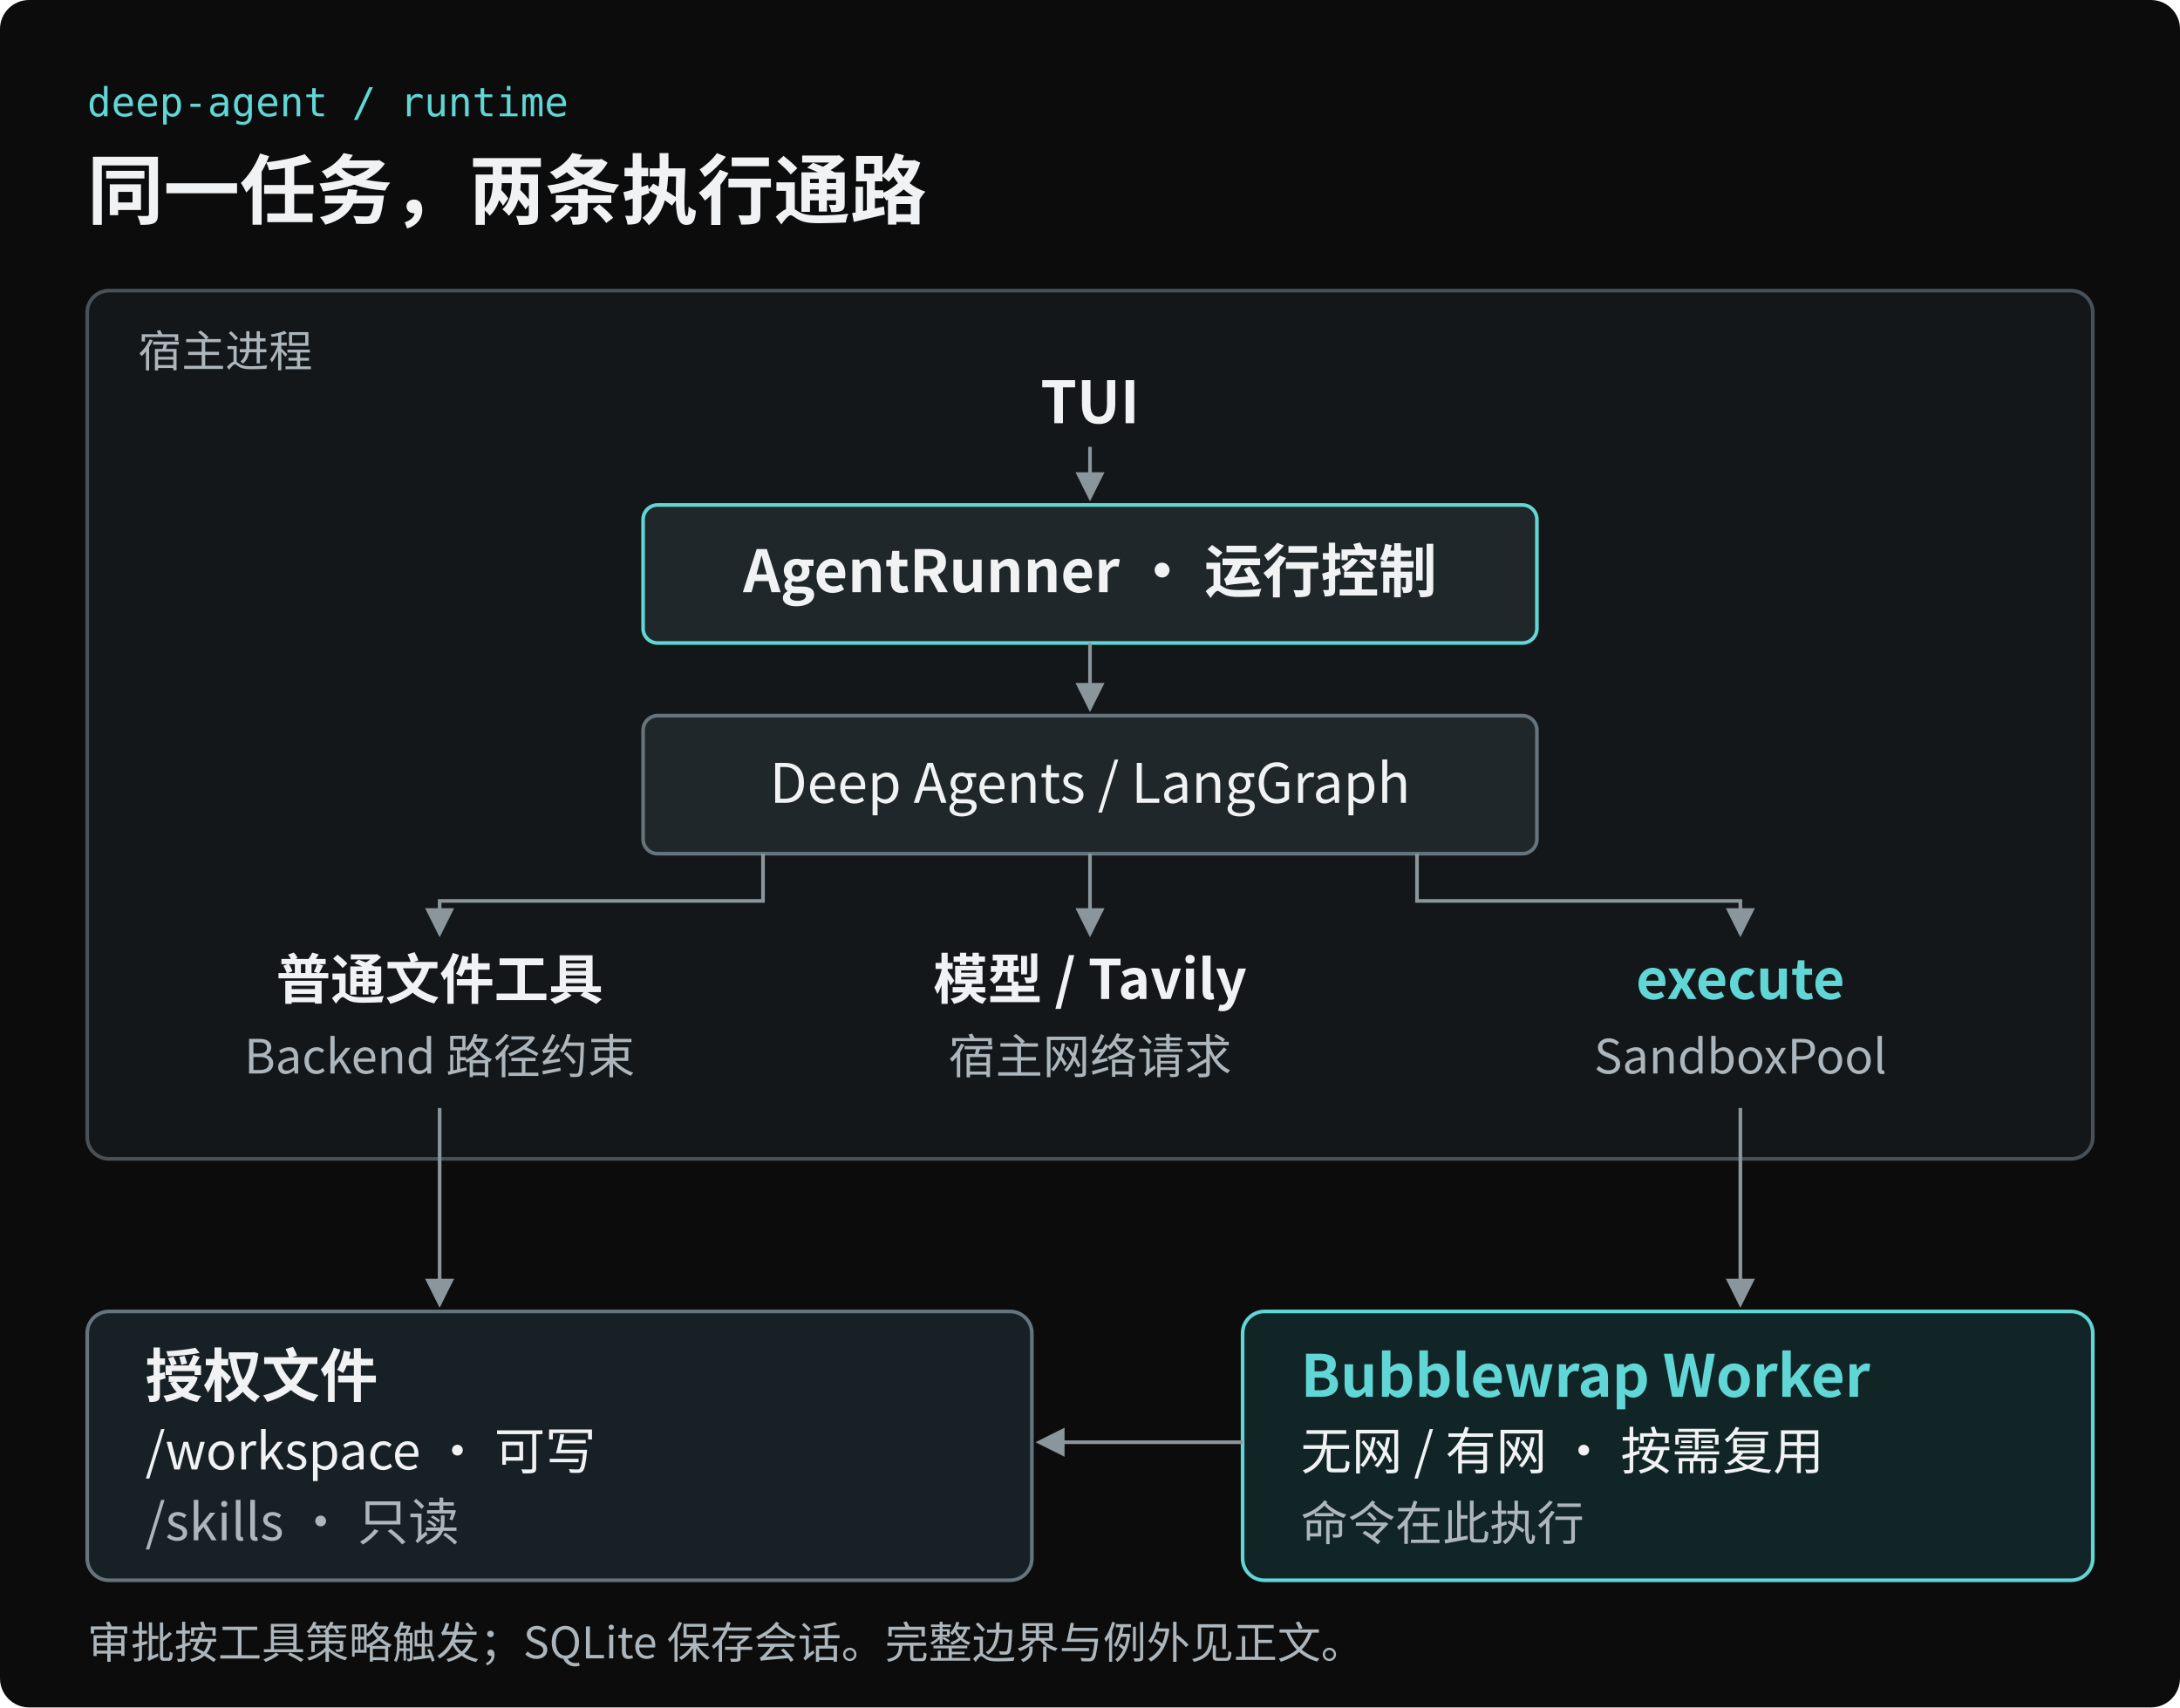
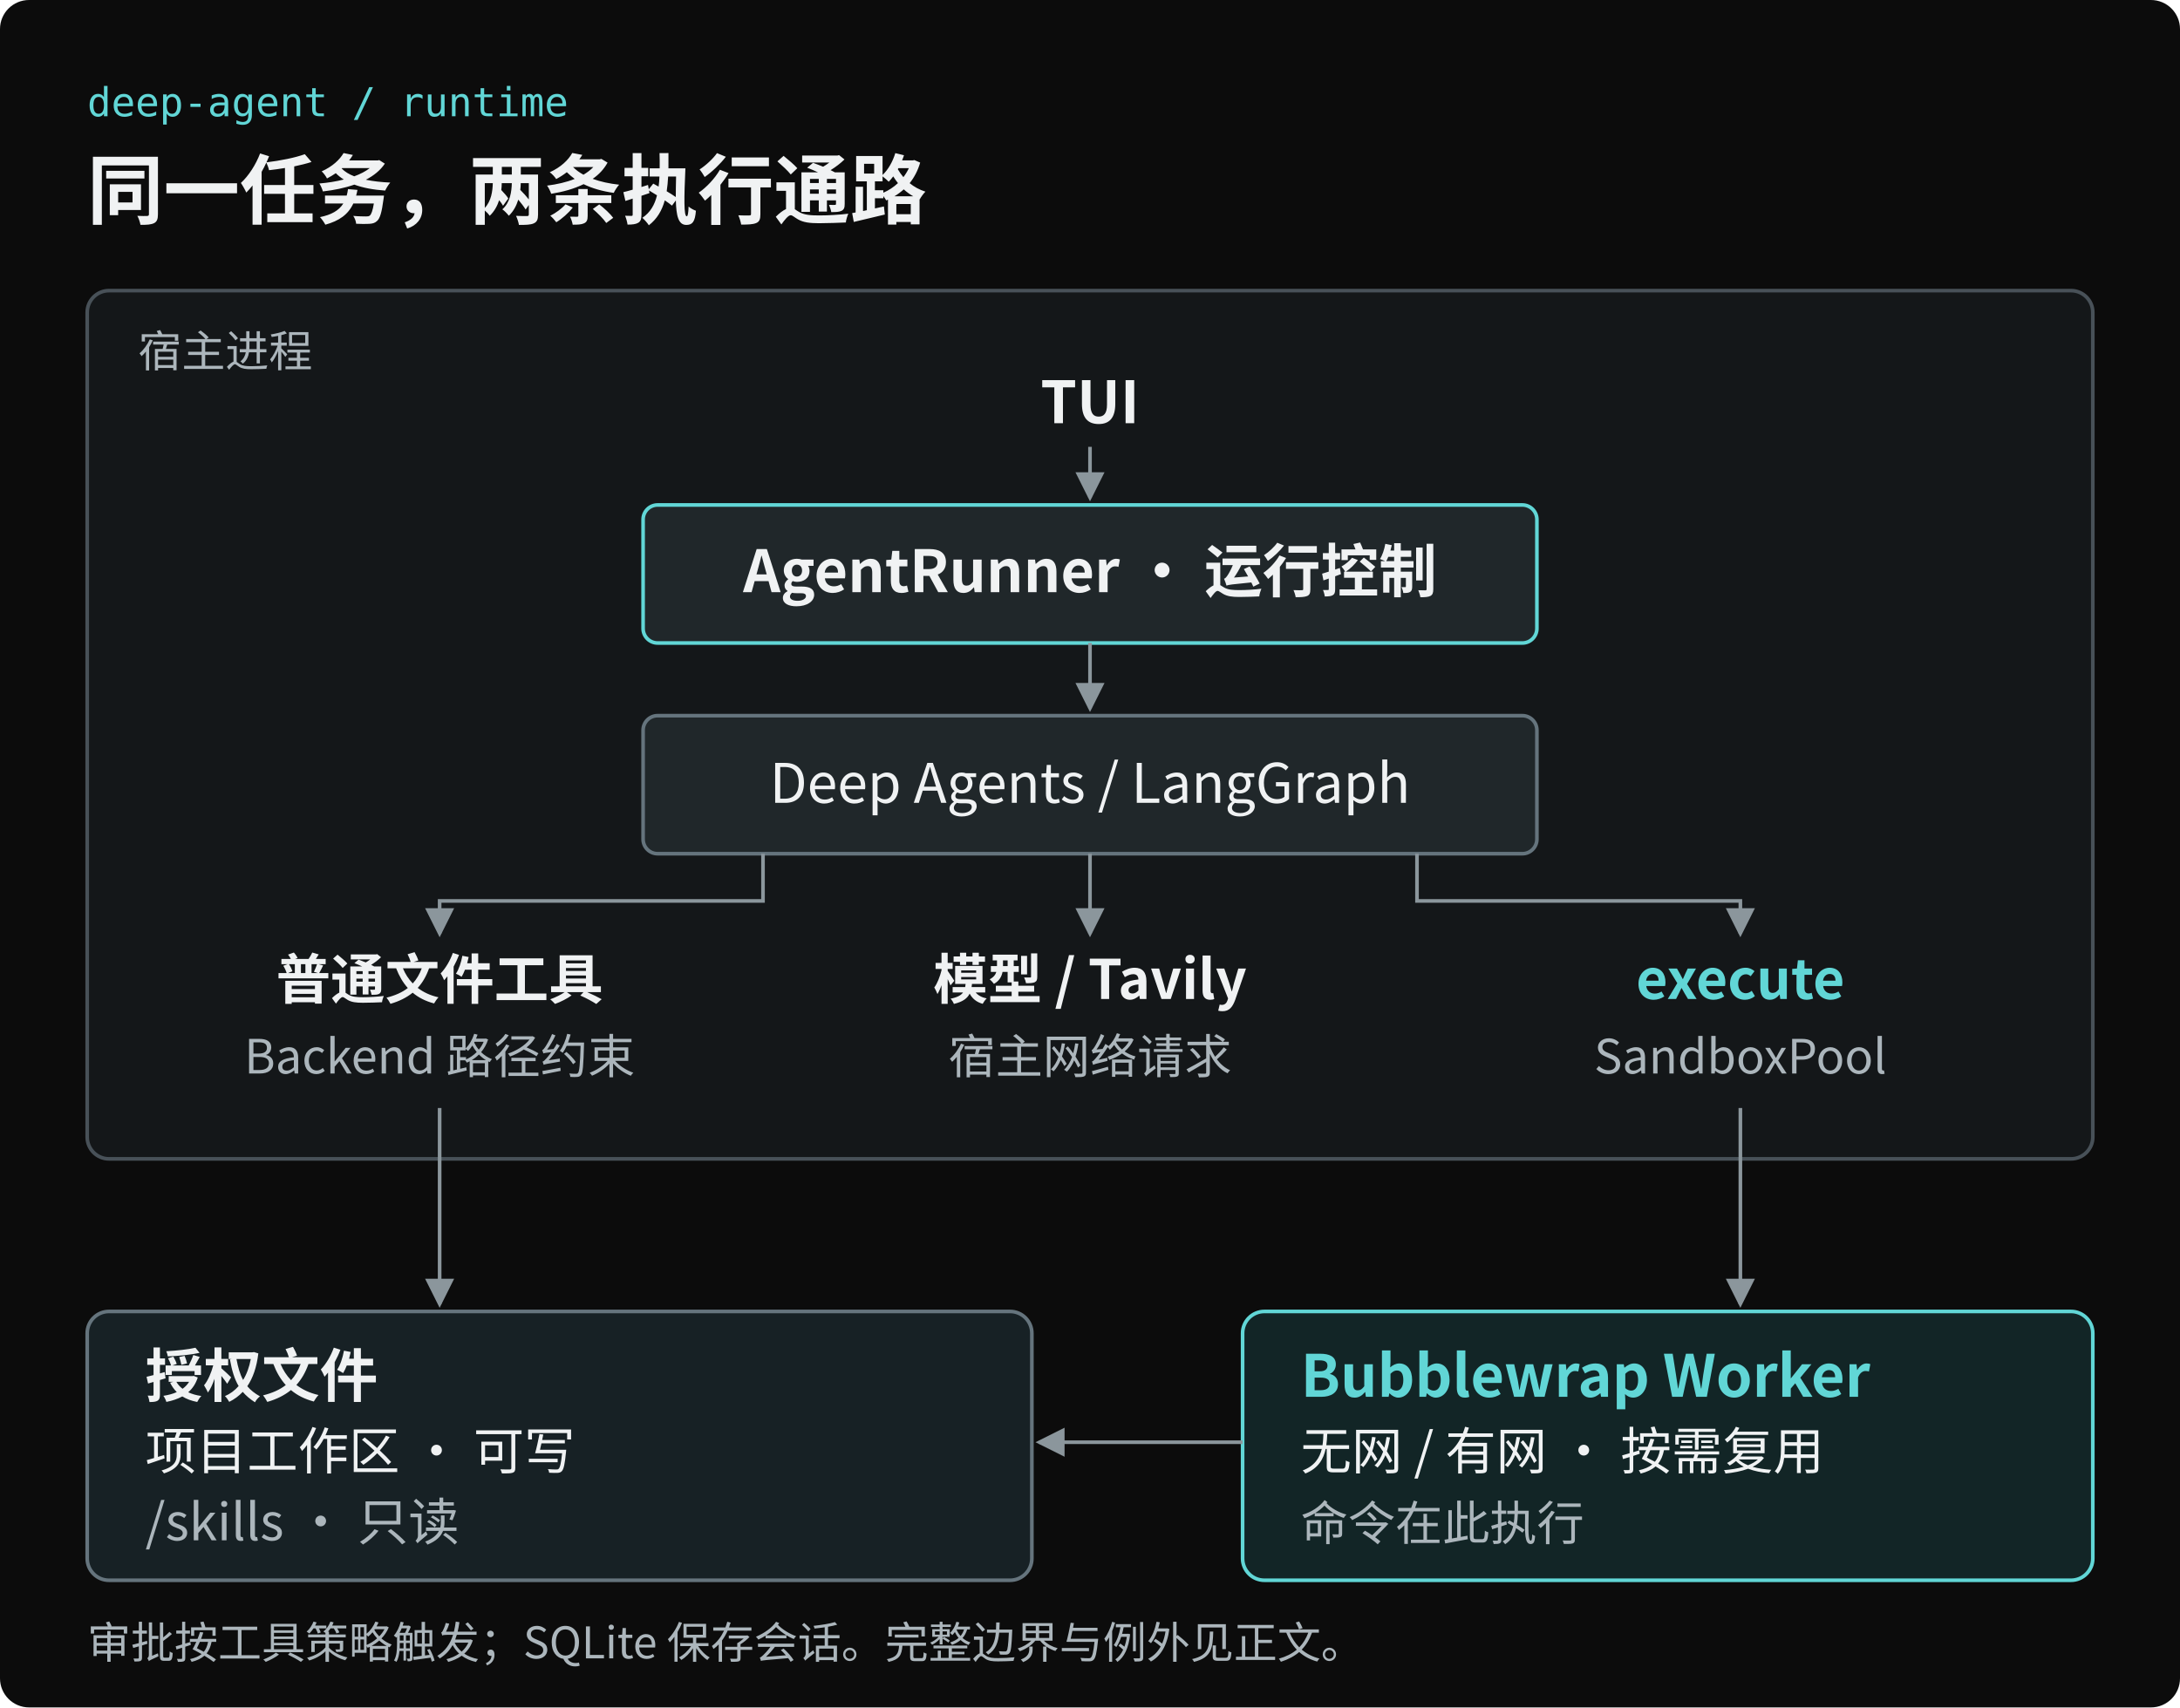
<svg xmlns="http://www.w3.org/2000/svg" width="1200" height="940" viewBox="0 0 1200 940" role="img" aria-labelledby="title desc">
  <defs>
    <marker id="arrow" markerWidth="8" markerHeight="8" refX="7" refY="4" orient="auto">
      <path d="M0 0 L8 4 L0 8Z" fill="#8b969c" />
    </marker>
  </defs>
  <rect width="1200" height="940" rx="16" fill="#0c0c0c" />
  <g font-family="-apple-system, BlinkMacSystemFont, Segoe UI, Noto Sans CJK SC, sans-serif">
    <text x="48" y="64" fill="#61d6d6" font-size="22" font-family="ui-monospace, monospace">deep-agent / runtime</text>
    <text x="48" y="120" fill="#f0f2f3" font-size="42" font-weight="700">同一任务，两条执行通路</text>
    <g id="host-process">
      <rect x="48" y="160" width="1104" height="478" rx="12" fill="#141719" stroke="#485158" stroke-width="2" />
      <text x="76" y="202" fill="#acb6bc" font-size="24">宿主进程</text>
      <text x="600" y="233" text-anchor="middle" fill="#f0f2f3" font-size="32" font-weight="600">TUI</text>
      <rect x="354" y="278" width="492" height="76" rx="8" fill="#20272a" stroke="#61d6d6" stroke-width="2" />
      <text x="600" y="326" text-anchor="middle" fill="#f0f2f3" font-size="32" font-weight="600">AgentRunner · 运行控制</text>
      <rect x="354" y="394" width="492" height="76" rx="8" fill="#20272a" stroke="#65747d" stroke-width="2" />
      <text x="600" y="442" text-anchor="middle" fill="#f0f2f3" font-size="30">Deep Agents / LangGraph</text>
      <g id="file-route">
        <text x="242" y="550" text-anchor="middle" fill="#f0f2f3" font-size="30" font-weight="600">普通文件工具</text>
        <text x="242" y="591" text-anchor="middle" fill="#acb6bc" font-size="26">Backend 路径约束</text>
      </g>
      <g id="host-requests">
        <text x="600" y="550" text-anchor="middle" fill="#f0f2f3" font-size="30" font-weight="600">模型 / Tavily</text>
        <text x="600" y="591" text-anchor="middle" fill="#acb6bc" font-size="26">宿主网络请求</text>
      </g>
      <g id="command-route">
        <text x="958" y="550" text-anchor="middle" fill="#61d6d6" font-size="30" font-weight="600">execute</text>
        <text x="958" y="591" text-anchor="middle" fill="#acb6bc" font-size="26">SandboxPool</text>
      </g>
    </g>
    <g id="authorized-files">
      <rect x="48" y="722" width="520" height="148" rx="12" fill="#172125" stroke="#65747d" stroke-width="2" />
      <text x="80" y="769" fill="#f0f2f3" font-size="32" font-weight="600">授权文件</text>
-       <text x="80" y="809" fill="#f0f2f3" font-size="28">/workspace · 可写</text>
+       <text x="80" y="809" fill="#f0f2f3" font-size="28">项目工作区 · 可写</text>
      <text x="80" y="848" fill="#acb6bc" font-size="28">/skills · 只读</text>
    </g>
    <g id="bubblewrap-boundary">
      <rect x="684" y="722" width="468" height="148" rx="12" fill="#122526" stroke="#61d6d6" stroke-width="2" />
      <text x="716" y="769" fill="#61d6d6" font-size="32" font-weight="600">Bubblewrap Worker</text>
      <text x="716" y="809" fill="#f0f2f3" font-size="28">无网 / 有网 · 按需复用</text>
      <text x="716" y="848" fill="#acb6bc" font-size="26">命令在此执行</text>
    </g>
    <text x="48" y="913" fill="#acb6bc" font-size="24">审批按工具策略触发；SQLite 保存会话。完整边界与例外见正文。</text>
  </g>
  <g fill="none" stroke="#8b969c" stroke-width="2" marker-end="url(#arrow)">
    <path d="M600 246 V274" />
    <path d="M600 354 V390" />
    <path d="M420 470 V496 H242 V514" />
    <path d="M600 470 V514" />
    <path d="M780 470 V496 H958 V514" />
    <path d="M242 610 V718" />
    <path d="M958 610 V718" />
    <path d="M684 794 H572" />
  </g>
</svg>
